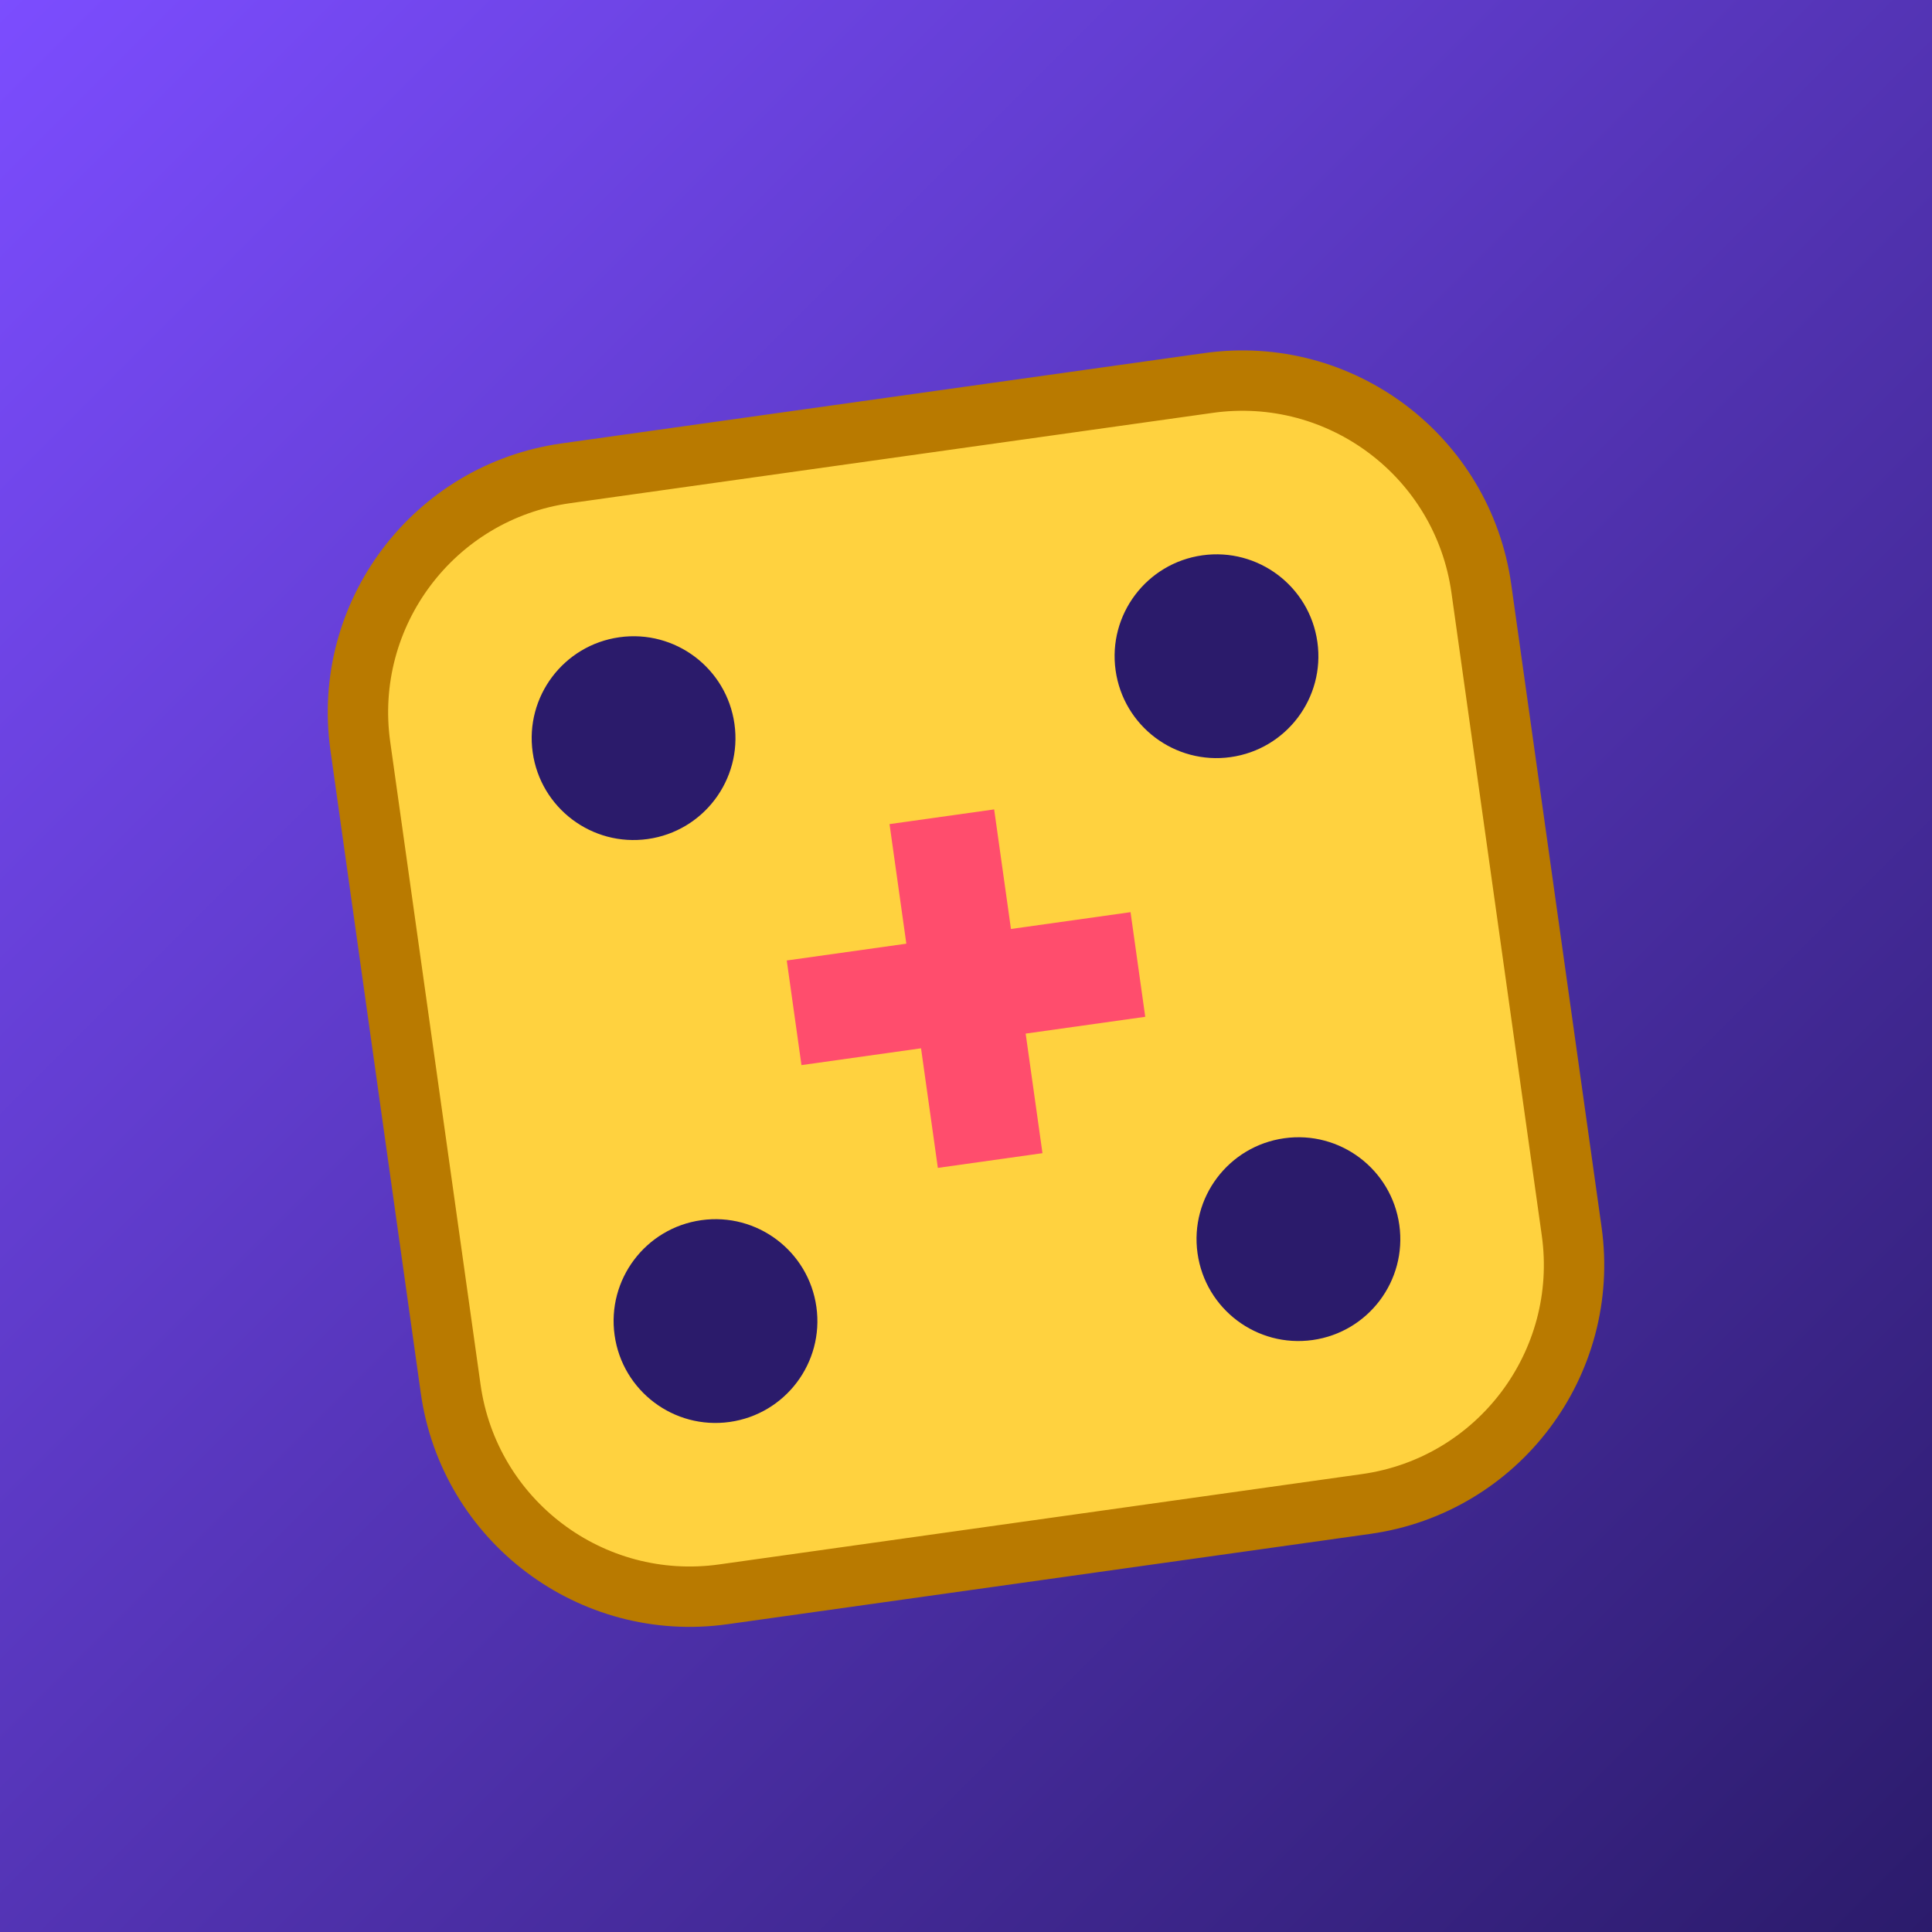
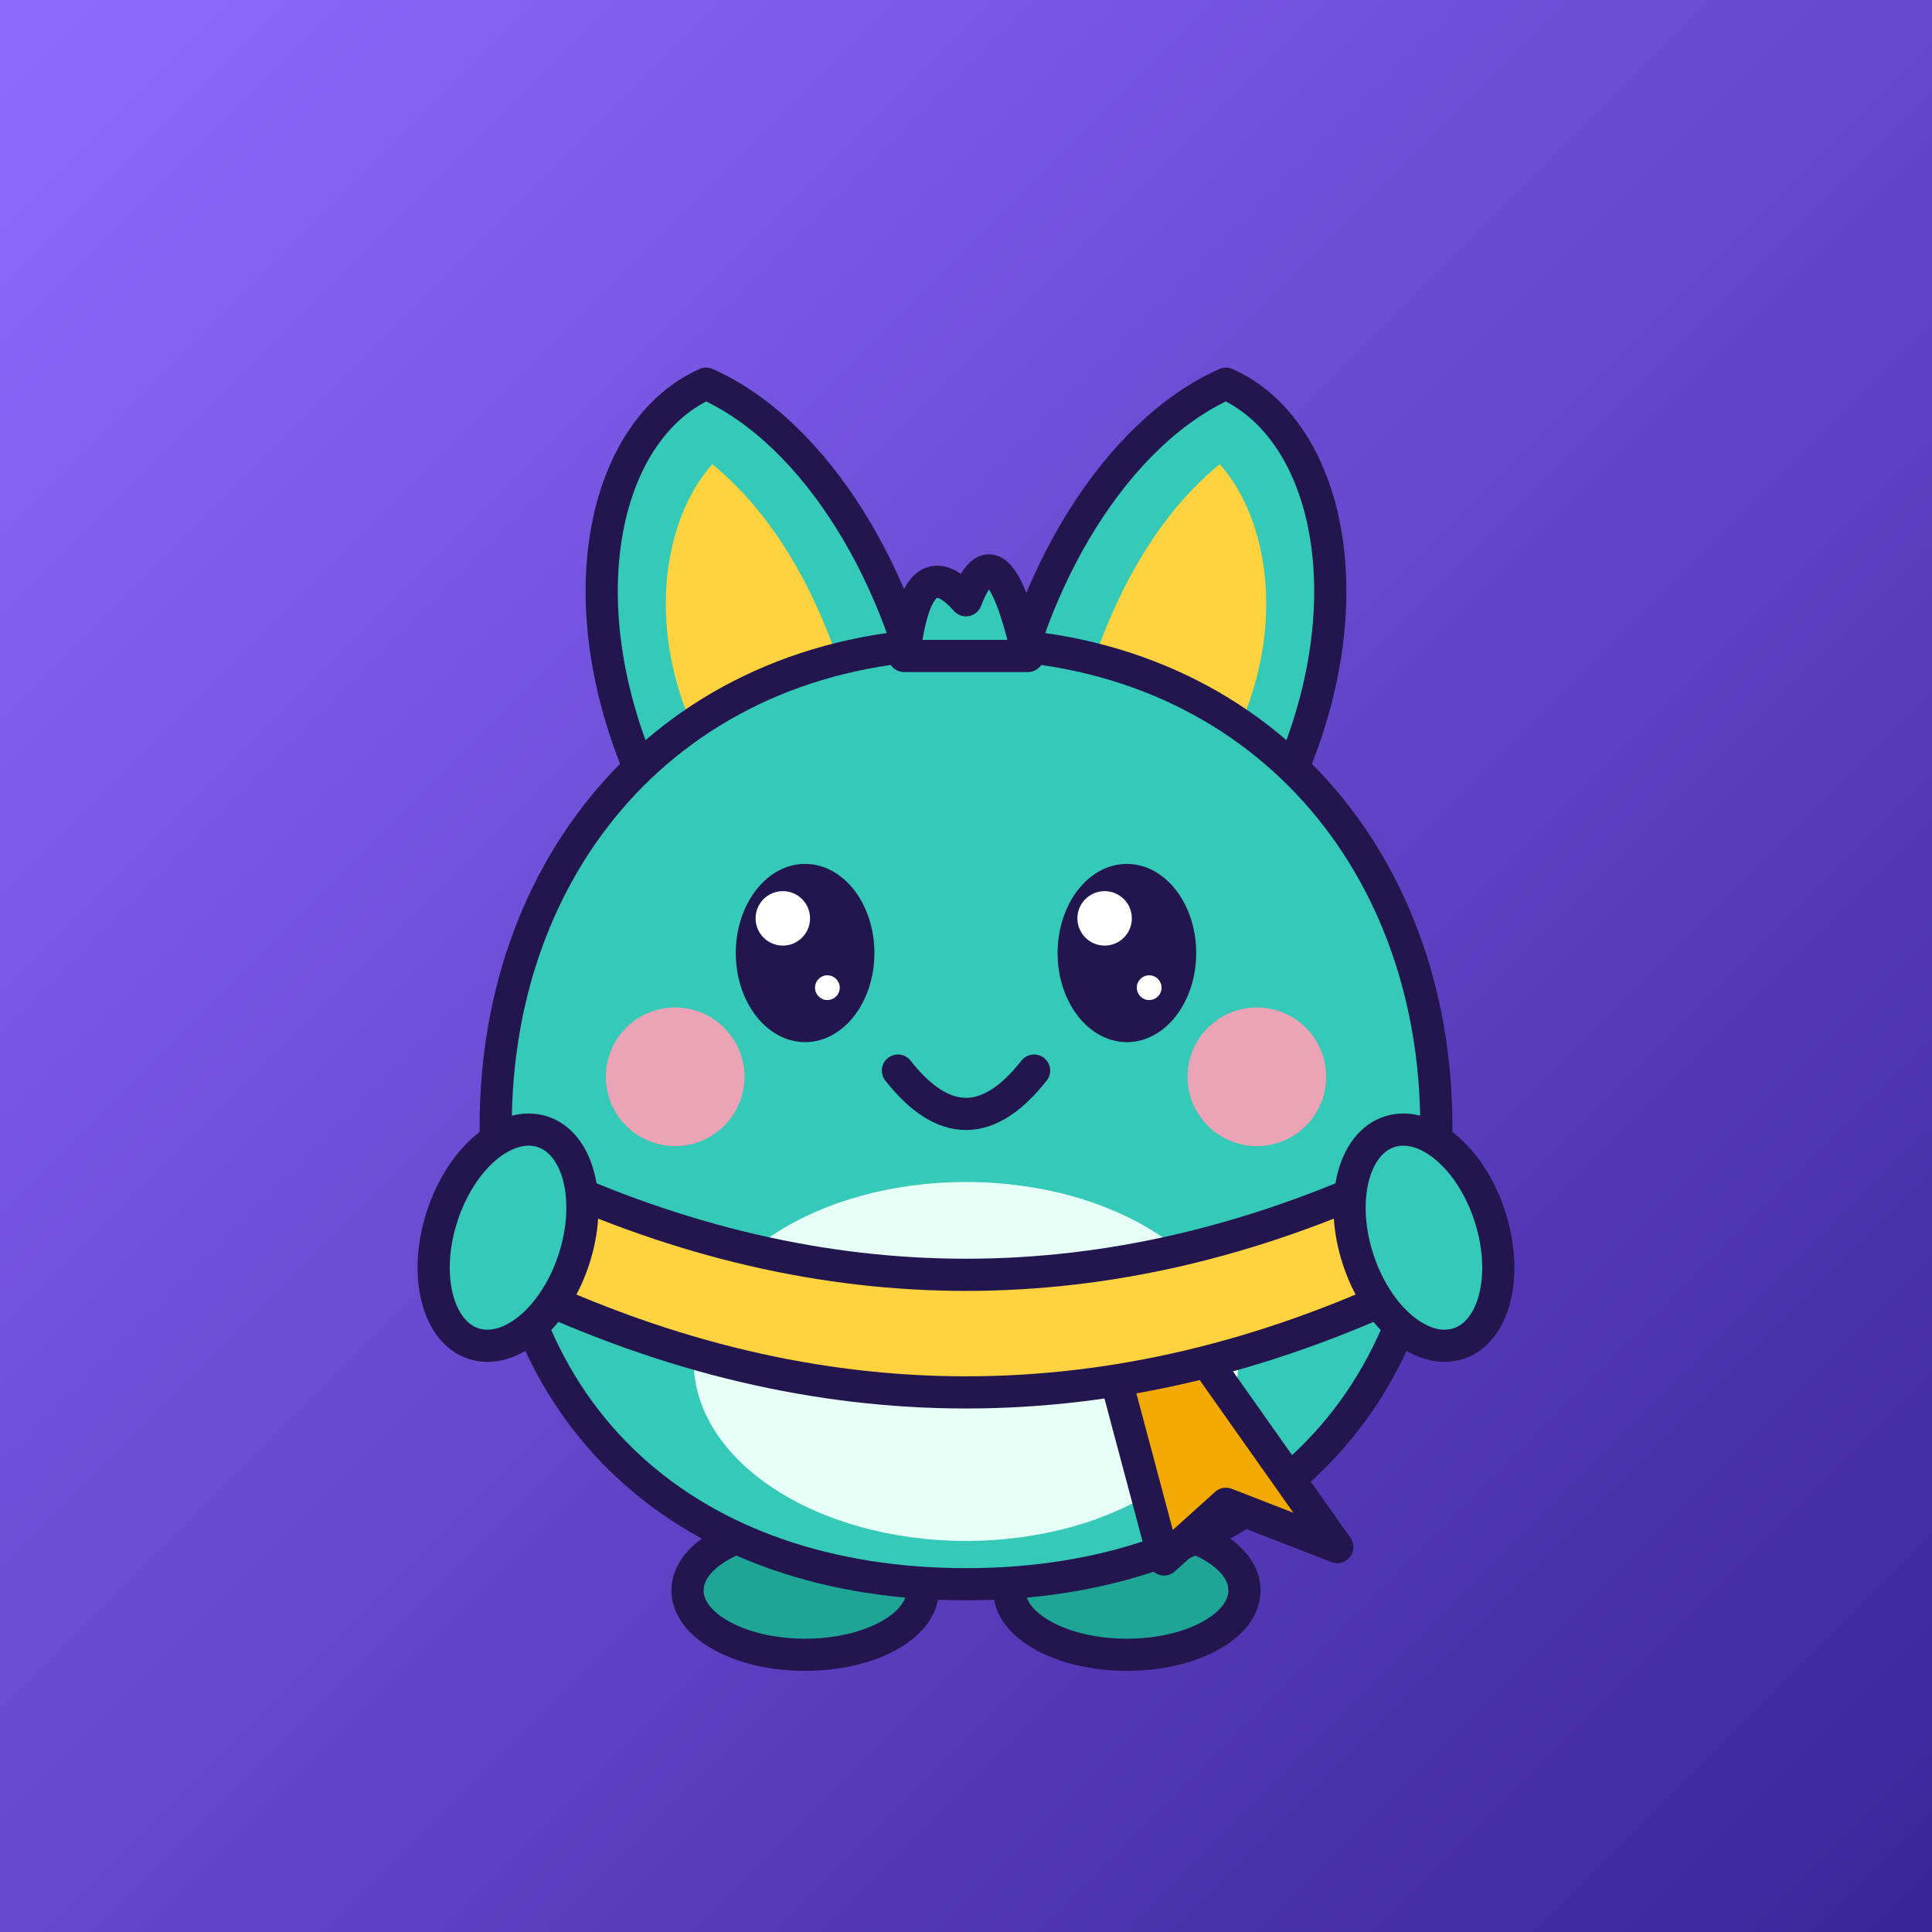
<svg xmlns="http://www.w3.org/2000/svg" viewBox="0 0 512 512">
  <defs>
    <linearGradient id="g" x1="0" y1="0" x2="1" y2="1">
-       <stop offset="0" stop-color="#7c4dff" />
-       <stop offset="1" stop-color="#2b1b6b" />
+       <stop offset="0" stop-color="#8f6bff" />
+       <stop offset="1" stop-color="#3a2499" />
    </linearGradient>
  </defs>
  <rect width="512" height="512" fill="url(#g)" />
-   <g transform="translate(256 262)">
-     <rect x="-150" y="-150" width="300" height="300" rx="64" fill="#ffd23f" stroke="#b97a00" stroke-width="16" transform="rotate(-8)" />
-     <g fill="#2b1b6b" transform="rotate(-8)">
-       <circle cx="-78" cy="-78" r="27" />
-       <circle cx="78" cy="-78" r="27" />
-       <circle cx="-78" cy="78" r="27" />
-       <circle cx="78" cy="78" r="27" />
-       <path d="M-14-46h28v32h32v28h-32v32h-28v-32h-32v-28h32z" fill="#ff4d6d" />
+   <g transform="translate(92 82) scale(3.28)">
+     <ellipse cx="37" cy="103.5" rx="9.5" ry="5.2" fill="#1fa596" stroke="#23164f" stroke-width="2.6" stroke-linejoin="round" stroke-linecap="round" />
+     <ellipse cx="63" cy="103.5" rx="9.5" ry="5.2" fill="#1fa596" stroke="#23164f" stroke-width="2.6" stroke-linejoin="round" stroke-linecap="round" />
+     <g fill="#35c9b8" stroke="#23164f" stroke-width="2.6" stroke-linejoin="round" stroke-linecap="round">
+       <path d="M26 42 C17 26 20 10 29 6 C38 10 45 22 47 34Z" />
+       <path d="M74 42 C83 26 80 10 71 6 C62 10 55 22 53 34Z" />
+       <path d="M28.5 35 C24 26 25.5 17 29.5 12.5 C35 17 38.5 24 40.5 31Z" fill="#ffd23f" stroke="none" />
+       <path d="M71.5 35 C76 26 74.5 17 70.5 12.5 C65 17 61.5 24 59.5 31Z" fill="#ffd23f" stroke="none" />
    </g>
+     <path d="M50 27 C73 27 88 44 88 66 C88 90 72 103 50 103 C28 103 12 90 12 66 C12 44 27 27 50 27Z" fill="#35c9b8" stroke="#23164f" stroke-width="2.6" stroke-linejoin="round" stroke-linecap="round" />
+     <ellipse cx="50" cy="85" rx="22" ry="14.5" fill="#e6fff7" />
+     <path d="M45 28 Q46 19 50 23.5 Q52.5 17 55 28Z" fill="#35c9b8" stroke="#23164f" stroke-width="2.6" stroke-linejoin="round" stroke-linecap="round" />
+     <circle cx="26.5" cy="62" r="5.6" fill="#ff9fb5" opacity=".9" />
+     <circle cx="73.5" cy="62" r="5.6" fill="#ff9fb5" opacity=".9" />
+     <g>
+       <ellipse cx="37" cy="52" rx="5.6" ry="7.2" fill="#23164f" />
+       <ellipse cx="63" cy="52" rx="5.6" ry="7.2" fill="#23164f" />
+       <g fill="#fff">
+         <circle cx="35.2" cy="49.2" r="2.2" />
+         <circle cx="61.2" cy="49.2" r="2.2" />
+         <circle cx="38.8" cy="54.8" r="1" />
+         <circle cx="64.8" cy="54.8" r="1" />
+       </g>
+     </g>
+     <path d="M44.5 61.5 Q50 68.5 55.5 61.5" fill="none" stroke="#23164f" stroke-width="2.6" stroke-linejoin="round" stroke-linecap="round" />
+     <path d="M68 83 L80 100 L71 96.5 L66 101 L62 86Z" fill="#f2a900" stroke="#23164f" stroke-width="2.6" stroke-linejoin="round" stroke-linecap="round" />
+     <path d="M15.5 70 Q50 86 84.5 70 L86 79 Q50 96 14 79Z" fill="#ffd23f" stroke="#23164f" stroke-width="2.6" stroke-linejoin="round" stroke-linecap="round" />
+     <ellipse cx="13" cy="75" rx="5.6" ry="9" fill="#35c9b8" stroke="#23164f" stroke-width="2.6" stroke-linejoin="round" stroke-linecap="round" transform="rotate(18 13 75)" />
+     <ellipse cx="87" cy="75" rx="5.6" ry="9" fill="#35c9b8" stroke="#23164f" stroke-width="2.6" stroke-linejoin="round" stroke-linecap="round" transform="rotate(-18 87 75)" />
  </g>
</svg>
